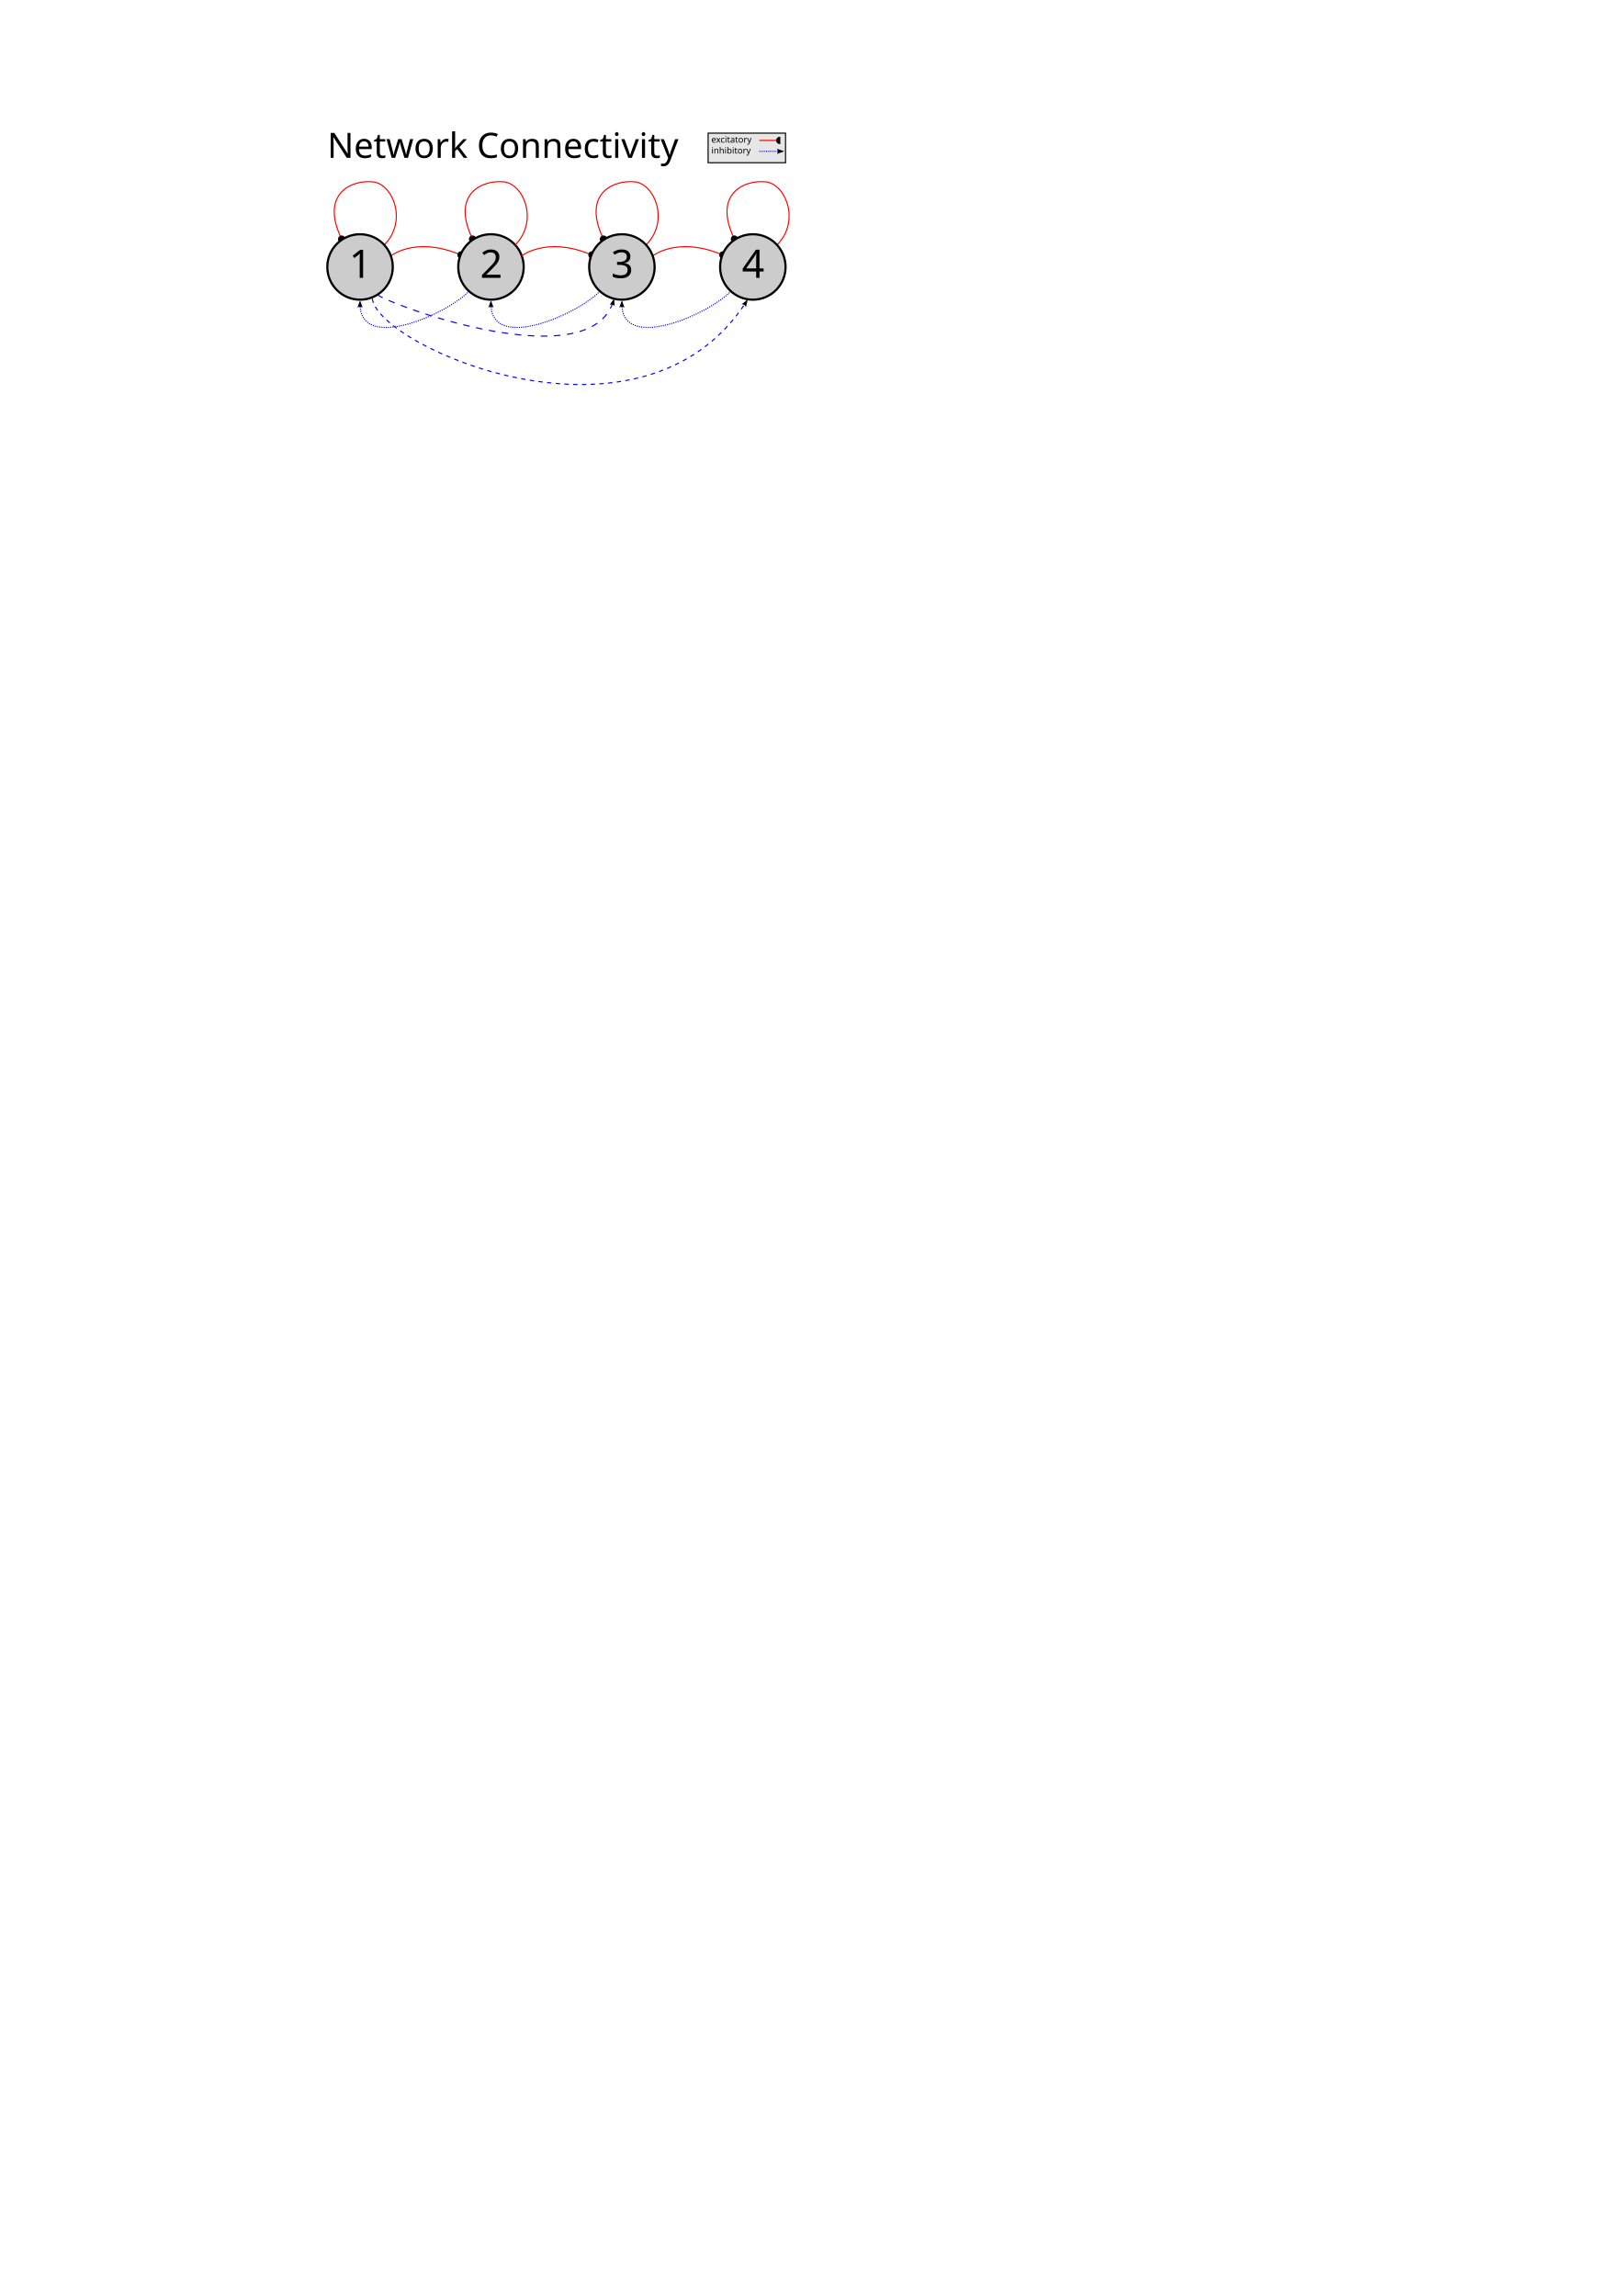
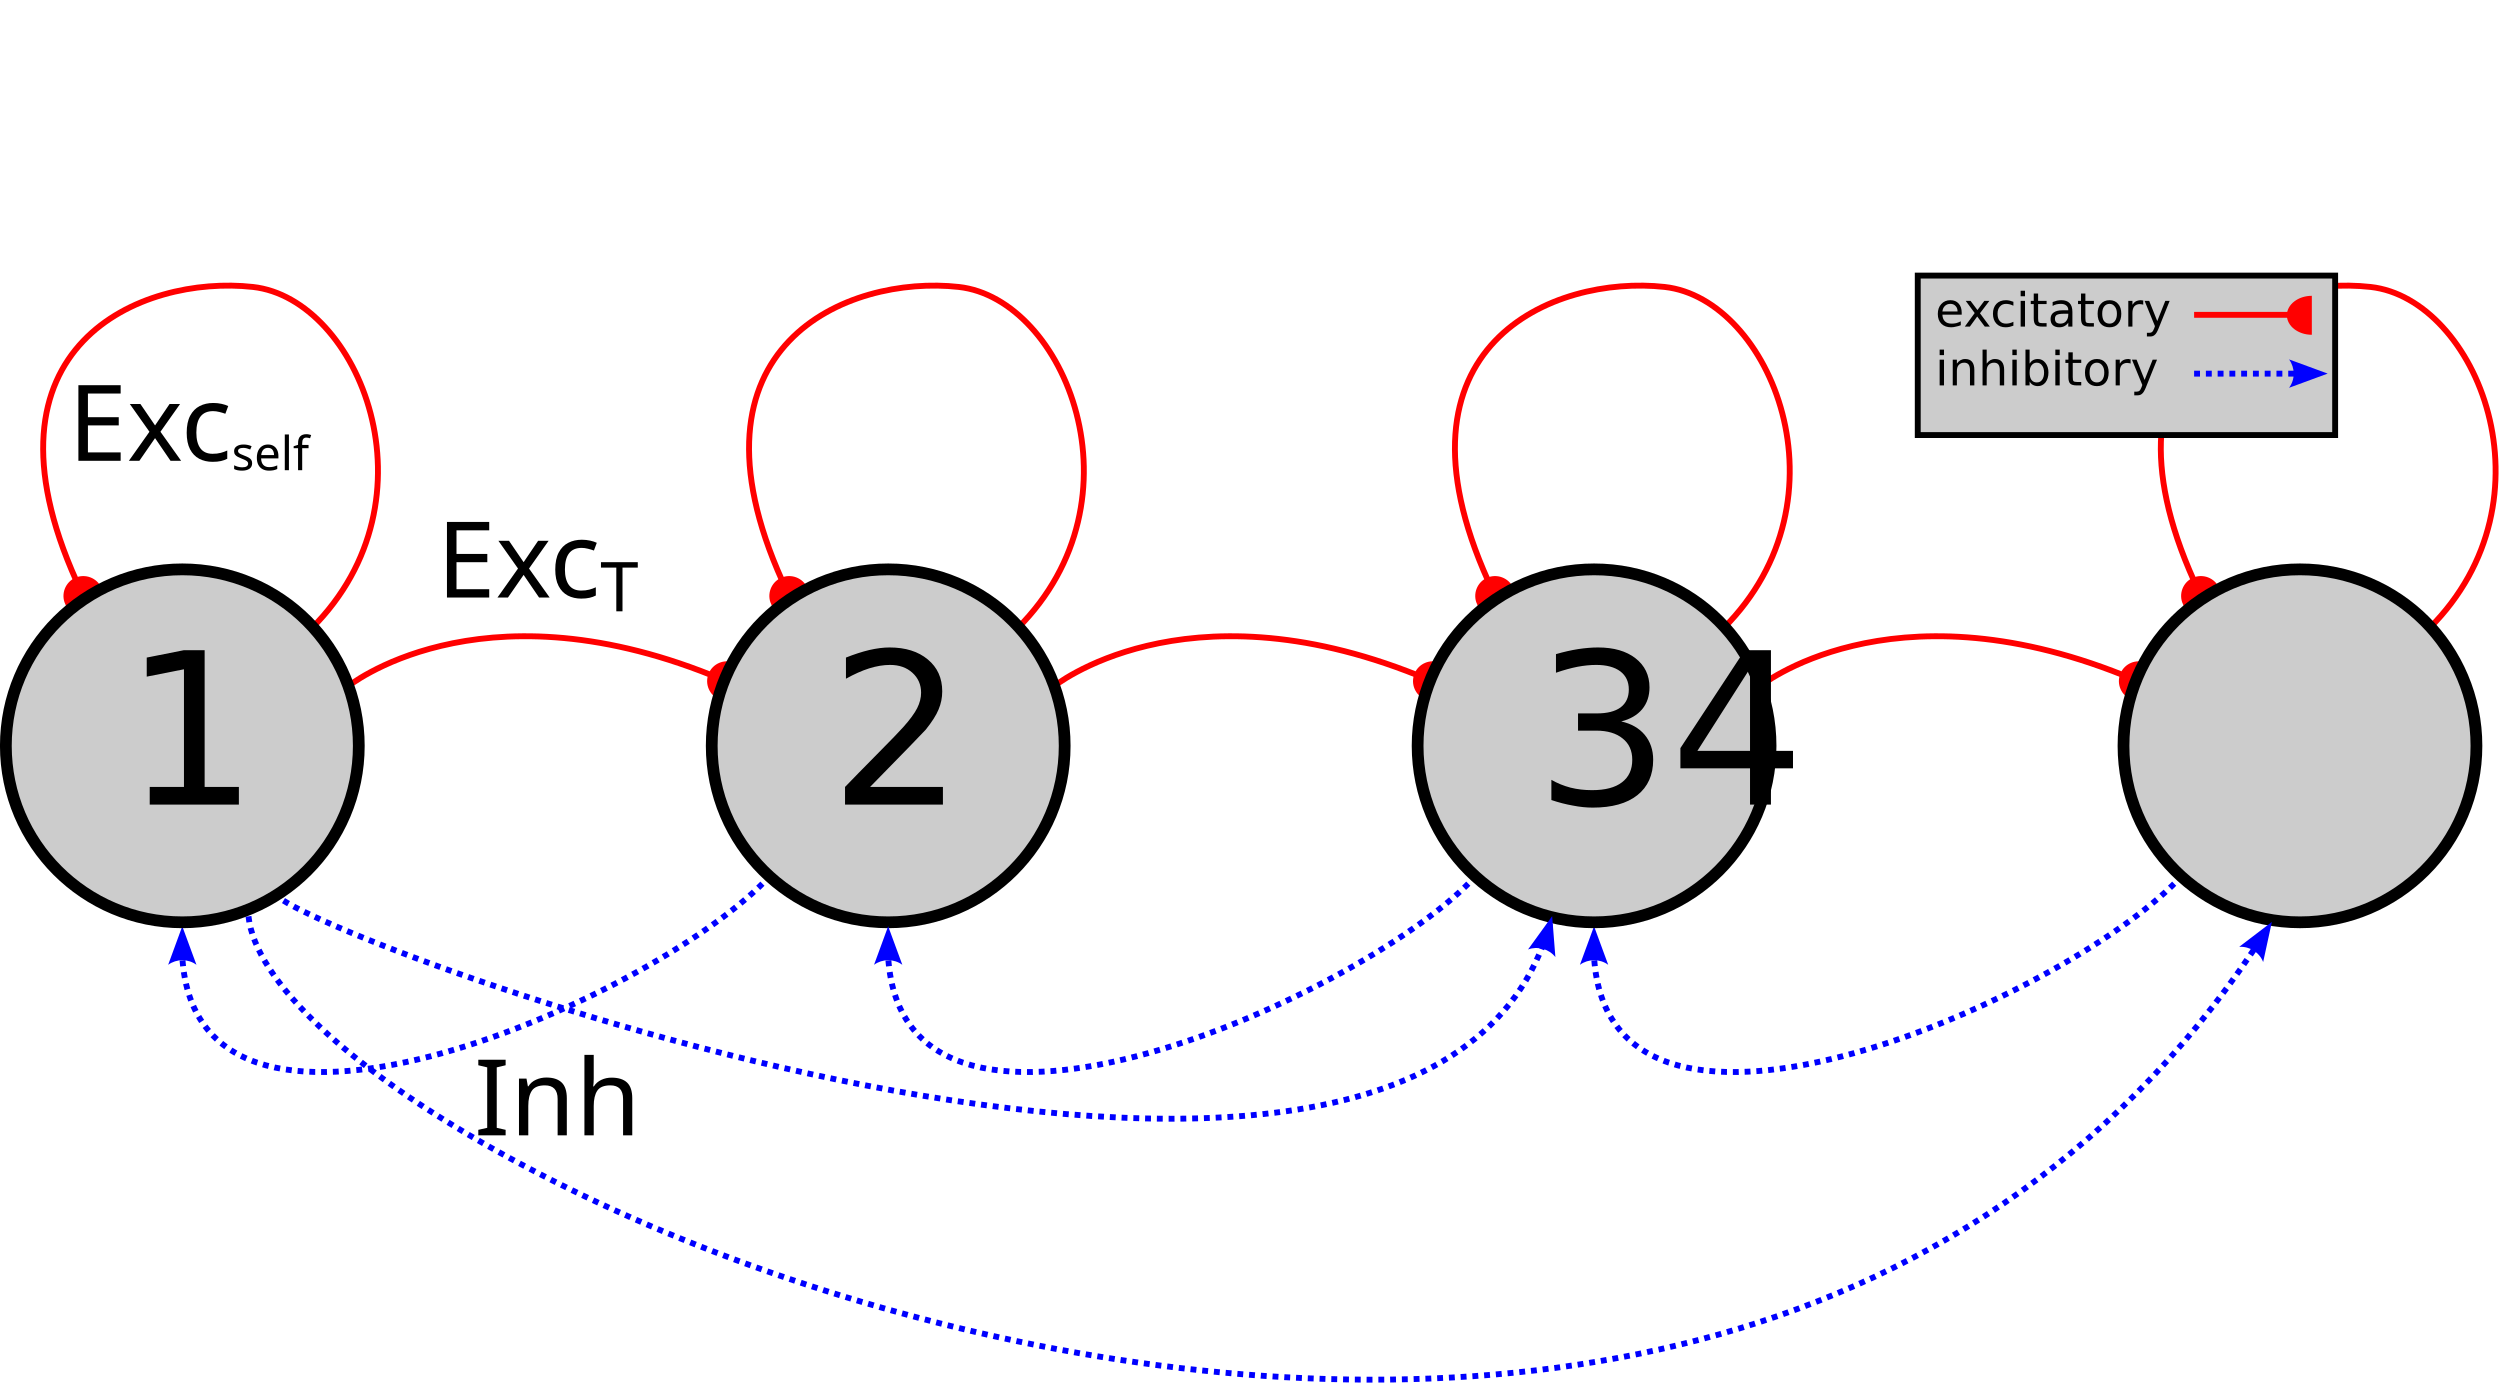
- <svg xmlns="http://www.w3.org/2000/svg" width="744.094" height="1052.362" id="svg2" version="1.1">
-   <defs id="defs4">
-     <marker orient="auto" refY="0.0" refX="0.0" id="CurveIn" style="overflow:visible">
-       <path id="path4133" d="M 4.625,-5.046 C 1.865,-5.046 -0.375,-2.806 -0.375,-0.046 C -0.375,2.714 1.865,4.954 4.625,4.954" style="fill-rule:evenodd;stroke:#000000;stroke-width:1.0pt;fill:none" transform="scale(0.6)" />
+ <svg xmlns="http://www.w3.org/2000/svg" id="svg2" version="1.1" width="212.5" height="118.75" xml:space="preserve">
+   <defs id="defs6">
+     <marker orient="auto" refY="0.0" refX="0.0" id="Arrow1Lend" style="overflow:visible;">
+       <path id="path4292" d="M 0.0,0.0 L 5.0,-5.0 L -12.5,0.0 L 5.0,5.0 L 0.0,0.0 z " style="fill-rule:evenodd;stroke:#000000;stroke-width:1.0pt;" transform="scale(0.8) rotate(180) translate(12.5,0)" />
    </marker>
-     <marker orient="auto" refY="0.0" refX="0.0" id="DiamondM" style="overflow:visible">
-       <path id="path4031" d="M 0,-7.071 L -7.071,0 L 0,7.071 L 7.071,0 L 0,-7.071 z " style="fill-rule:evenodd;stroke:#000000;stroke-width:1.0pt" transform="scale(0.4)" />
+     <marker orient="auto" refY="0.0" refX="0.0" id="Arrow1Lstart" style="overflow:visible">
+       <path id="path4289" d="M 0.0,0.0 L 5.0,-5.0 L -12.5,0.0 L 5.0,5.0 L 0.0,0.0 z " style="fill-rule:evenodd;stroke:#000000;stroke-width:1.0pt" transform="scale(0.8) translate(12.5,0)" />
    </marker>
-     <marker orient="auto" refY="0.0" refX="0.0" id="Arrow2Mend" style="overflow:visible;">
-       <path id="path3976" style="fill-rule:evenodd;stroke-width:0.625;stroke-linejoin:round;" d="M 8.719,4.034 L -2.207,0.016 L 8.719,-4.002 C 6.973,-1.63 6.983,1.616 8.719,4.034 z " transform="scale(0.6) rotate(180) translate(0,0)" />
-     </marker>
-     <marker orient="auto" refY="0.0" refX="0.0" id="Arrow2Lend" style="overflow:visible;">
-       <path id="path3970" style="fill-rule:evenodd;stroke-width:0.625;stroke-linejoin:round;" d="M 8.719,4.034 L -2.207,0.016 L 8.719,-4.002 C 6.973,-1.63 6.983,1.616 8.719,4.034 z " transform="scale(1.1) rotate(180) translate(1,0)" />
-     </marker>
-     <marker orient="auto" refY="0.0" refX="0.0" id="SemiCircleIn" style="overflow:visible">
-       <path id="path4127" d="M -0.375,-0.046 C -0.375,2.714 1.865,4.954 4.625,4.954 L 4.625,-5.046 C 1.865,-5.046 -0.375,-2.806 -0.375,-0.046 z " style="fill-rule:evenodd;stroke:#000000;stroke-width:1.0pt" transform="scale(0.6)" />
+     <marker orient="auto" refY="0.0" refX="0.0" id="Arrow1Lendq" style="overflow:visible;">
+       <path id="path5470" d="M 0.0,0.0 L 5.0,-5.0 L -12.5,0.0 L 5.0,5.0 L 0.0,0.0 z " style="stroke:#550000;stroke-width:1.0pt;fill:#550000;fill-rule:evenodd" transform="scale(0.8) rotate(180) translate(12.5,0)" />
    </marker>
  </defs>
-   <g id="layer1">
-     <path style="fill:none;stroke:#0000ff;stroke-width:0.5;stroke-linecap:butt;stroke-linejoin:miter;stroke-miterlimit:4;stroke-opacity:1;stroke-dasharray:0.5,0.5;marker-end:url(#Arrow2Mend);stroke-dashoffset:0" d="m 215,133.362 c -9,10 -48.669,27.975 -50,7 -0.015,-0.245 0,-1.746 0,-2" id="path4645" />
-     <path style="fill:none;stroke:#ff0000;stroke-width:0.5;stroke-linecap:butt;stroke-linejoin:miter;stroke-miterlimit:4;stroke-opacity:1;stroke-dasharray:none;marker-end:url(#SemiCircleIn)" d="m 176,112.362 c 11,-11 4,-28 -5,-29 -9.492,-1.055 -24,5 -15,25" id="path4435" />
-     <path style="fill:none;stroke:#ff0000;stroke-width:0.5;stroke-linecap:butt;stroke-linejoin:miter;stroke-miterlimit:4;stroke-opacity:1;stroke-dasharray:none;marker-mid:none;marker-end:url(#SemiCircleIn);opacity:1" d="m 179,117.362 c 0,0 11,-9 31,-1" id="path3763" />
-     <path d="m 180,122.362 a 15,15 0 1 1 -30,0 15,15 0 1 1 30,0 z" id="path3757" style="fill:#cccccc;stroke:#000000;stroke-width:1;stroke-linecap:butt;stroke-linejoin:miter;stroke-miterlimit:4;stroke-dasharray:none" transform="translate(60,0)" />
-     <path id="path4619" d="m 239,117.362 c 0,0 11,-9 31,-1" style="fill:none;stroke:#ff0000;stroke-width:0.5;stroke-linecap:butt;stroke-linejoin:miter;stroke-miterlimit:4;stroke-opacity:1;stroke-dasharray:none;marker-mid:none;marker-end:url(#SemiCircleIn)" />
-     <path style="fill:none;stroke:#ff0000;stroke-width:0.5;stroke-linecap:butt;stroke-linejoin:miter;stroke-miterlimit:4;stroke-opacity:1;stroke-dasharray:none;marker-mid:none;marker-end:url(#SemiCircleIn)" d="m 299,117.362 c 0,0 11,-9 31,-1" id="path4621" />
-     <path id="path4623" d="m 236,112.362 c 11,-11 4,-28 -5,-29 -9.492,-1.055 -24,5 -15,25" style="fill:none;stroke:#ff0000;stroke-width:0.5;stroke-linecap:butt;stroke-linejoin:miter;stroke-miterlimit:4;stroke-opacity:1;stroke-dasharray:none;marker-end:url(#SemiCircleIn)" />
-     <path style="fill:none;stroke:#ff0000;stroke-width:0.5;stroke-linecap:butt;stroke-linejoin:miter;stroke-miterlimit:4;stroke-opacity:1;stroke-dasharray:none;marker-end:url(#SemiCircleIn)" d="m 296,112.362 c 11,-11 4,-28 -5,-29 -9.492,-1.055 -24,5 -15,25" id="path4625" />
-     <path id="path4627" d="m 356,112.362 c 11,-11 4,-28 -5,-29 -9.492,-1.055 -24,5 -15,25" style="fill:none;stroke:#ff0000;stroke-width:0.5;stroke-linecap:butt;stroke-linejoin:miter;stroke-miterlimit:4;stroke-opacity:1;stroke-dasharray:none;marker-end:url(#SemiCircleIn)" />
-     <text id="text4633" y="127.362" x="220" style="font-size:18px;font-style:normal;font-weight:normal;line-height:125%;letter-spacing:0px;word-spacing:0px;fill:#000000;fill-opacity:1;stroke:none;font-family:Sans" xml:space="preserve">
-       <tspan y="127.362" x="220" id="tspan4635">2</tspan>
-     </text>
-     <path id="path5781" d="m 275,133.362 c -9,10 -48.669,27.975 -50,7 -0.015,-0.245 0,-1.746 0,-2" style="fill:none;stroke:#0000ff;stroke-width:0.5;stroke-linecap:butt;stroke-linejoin:miter;stroke-miterlimit:4;stroke-opacity:1;stroke-dasharray:0.5,0.5;marker-end:url(#Arrow2Mend);stroke-dashoffset:0" />
-     <path style="fill:none;stroke:#0000ff;stroke-width:0.5;stroke-linecap:butt;stroke-linejoin:miter;stroke-miterlimit:4;stroke-opacity:1;stroke-dasharray:0.5,0.5;marker-end:url(#Arrow2Mend);stroke-dashoffset:0" d="m 335,133.362 c -9,10 -48.669,27.975 -50,7 -0.015,-0.245 0,-1.746 0,-2" id="path5783" />
-     <path d="m 180,122.362 a 15,15 0 1 1 -30,0 15,15 0 1 1 30,0 z" id="path3761" style="fill:#cccccc;stroke:#000000;stroke-width:1;stroke-linecap:butt;stroke-linejoin:miter;stroke-miterlimit:4;stroke-dasharray:none" transform="translate(180,0)" />
-     <path transform="translate(120,0)" style="fill:#cccccc;stroke:#000000;stroke-width:1;stroke-linecap:butt;stroke-linejoin:miter;stroke-miterlimit:4;stroke-dasharray:none" id="path3759" d="m 180,122.362 a 15,15 0 1 1 -30,0 15,15 0 1 1 30,0 z" />
-     <text xml:space="preserve" style="font-size:16px;font-style:normal;font-weight:normal;line-height:125%;letter-spacing:0px;word-spacing:0px;fill:#000000;fill-opacity:1;stroke:none;font-family:Sans" x="150" y="72.362" id="text5787">
-       <tspan id="tspan5789" x="150" y="72.362">Network Connectivity</tspan>
-     </text>
-     <rect style="fill:#e6e6e6;fill-opacity:1;stroke:#000000;stroke-width:0.5;stroke-linecap:butt;stroke-linejoin:miter;stroke-miterlimit:4;stroke-dasharray:none;stroke-dashoffset:0" id="rect5791" width="35.479" height="13.558" x="324.51" y="61.025" rx="0" ry="4.661" />
-     <text xml:space="preserve" style="font-size:9px;font-style:normal;font-weight:normal;line-height:125%;letter-spacing:0px;word-spacing:0px;fill:#000000;fill-opacity:1;stroke:none;font-family:Sans" x="326" y="65.362" id="text5793">
-       <tspan id="tspan5795" x="326" y="65.362" style="font-size:4px">excitatory</tspan>
-     </text>
-     <text id="text5797" y="70.362" x="326" style="font-size:9px;font-style:normal;font-weight:normal;line-height:125%;letter-spacing:0px;word-spacing:0px;fill:#000000;fill-opacity:1;stroke:none;font-family:Sans" xml:space="preserve">
-       <tspan style="font-size:4px" y="70.362" x="326" id="tspan5799">inhibitory</tspan>
-     </text>
-     <path style="fill:#ff0000;stroke:#ff0000;stroke-width:0.5;stroke-linecap:butt;stroke-linejoin:miter;stroke-opacity:1;stroke-miterlimit:4;stroke-dasharray:none;marker-start:none;marker-end:url(#SemiCircleIn)" d="m 348,64.362 8,0" id="path5801" />
-     <path style="fill:#0000ff;stroke:#0000ff;stroke-width:0.5;stroke-linecap:butt;stroke-linejoin:miter;stroke-miterlimit:4;stroke-opacity:1;stroke-dasharray:0.5,0.5;marker-end:url(#Arrow2Mend);stroke-dashoffset:0" d="m 348,69.362 10.69,0" id="path6563" />
-     <path style="fill:none;stroke:#0000ff;stroke-width:0.5;stroke-linecap:butt;stroke-linejoin:miter;stroke-miterlimit:4;stroke-opacity:1;stroke-dasharray:2,2;stroke-dashoffset:0;marker-end:url(#Arrow2Mend)" d="m 170.625,136.862 c 2.299,21.903 123.936,75.877 171.635,1.03" id="path3081" />
-     <text xml:space="preserve" style="font-size:18px;font-style:normal;font-weight:normal;line-height:125%;letter-spacing:0px;word-spacing:0px;fill:#000000;fill-opacity:1;stroke:none;font-family:Sans" x="280" y="127.362" id="text4637">
-       <tspan id="tspan4639" x="280" y="127.362">3</tspan>
-     </text>
-     <text id="text4641" y="127.362" x="340" style="font-size:18px;font-style:normal;font-weight:normal;line-height:125%;letter-spacing:0px;word-spacing:0px;fill:#000000;fill-opacity:1;stroke:none;font-family:Sans" xml:space="preserve">
-       <tspan y="127.362" x="340" id="tspan4643">4</tspan>
-     </text>
-     <path style="fill:none;stroke:#0000ff;stroke-width:0.5;stroke-linecap:butt;stroke-linejoin:miter;stroke-opacity:1;stroke-miterlimit:4;stroke-dasharray:3,3;stroke-dashoffset:0;marker-start:none;marker-end:url(#Arrow2Mend)" d="m 172.875,134.862 c -0.143,2.61 97.831,40.146 108.383,2.619" id="path4455" />
-     <path style="opacity:1;fill:#cccccc;fill-opacity:1;stroke:#000000;stroke-width:1;stroke-linecap:butt;stroke-linejoin:miter;stroke-miterlimit:4;stroke-dasharray:none" id="path2987" d="m 180,122.362 a 15,15 0 1 1 -30,0 15,15 0 1 1 30,0 z" />
-     <text xml:space="preserve" style="font-size:18px;font-style:normal;font-weight:normal;line-height:125%;letter-spacing:0px;word-spacing:0px;fill:#000000;fill-opacity:1;stroke:none;font-family:Sans" x="160" y="127.362" id="text4629">
-       <tspan id="tspan4631" x="160" y="127.362">1</tspan>
-     </text>
+   <g transform="matrix(1.25,0,0,-1.25,0,118.75)" id="g10">
+     <g transform="scale(0.1,0.1)" id="g12">
+       <path id="path14" style="fill:none;stroke:#0000ff;stroke-opacity:1;stroke-width:4;stroke-linecap:butt;stroke-linejoin:miter;stroke-miterlimit:4;stroke-dasharray:4,4;stroke-dashoffset:0" d="m 523.98,354.871 c -71.992,-80 -389.332,-223.828 -400,-56.019 -0.109,1.949 0,13.98 0,16.019" />
+       <path id="path16" style="fill:#0000ff;fill-opacity:1;fill-rule:evenodd;stroke:none" d="m 114.34,293.93 9.609,26.211 9.641,-26.211 c -5.66,4.179 -13.469,4.179 -19.25,0 z" />
+       <path id="path18" style="stroke-linejoin:miter;stroke-opacity:1;stroke:#ff0000;stroke-linecap:butt;stroke-dasharray:none;stroke-miterlimit:4;stroke-width:4;fill:none" d="m 211.988,522.832 c 88.012,88.012 31.992,224.031 -40,232.039 -75.937,8.43 -191.988,-40 -120,-200" />
+       <path id="path20" style="fill:#000000;fill-opacity:1;fill-rule:evenodd;stroke:none" d="m 51.719,555.73 c -6.02,-2.742 -8.707,-9.851 -6.02,-15.859 l 21.922,9.84 c -2.742,6.019 -9.852,8.711 -15.902,6.019 z" />
+       <path id="path22" style="fill:#ff0000;stroke:#ff0000;stroke-opacity:1;stroke-width:3;stroke-linecap:butt;stroke-linejoin:miter;stroke-miterlimit:4;stroke-dasharray:none" d="m 51.719,555.73 c -6.02,-2.734 -8.711,-9.851 -6.016,-15.863 l 21.914,9.848 c -2.731,6.012 -9.844,8.703 -15.898,6.015 z" />
+       <path id="path24" style="fill:none;stroke:#ff0000;stroke-opacity:1;stroke-width:4;stroke-linecap:butt;stroke-linejoin:miter;stroke-miterlimit:4;stroke-dasharray:none" d="m 236.02,482.832 c 0,0 87.96,72.039 247.96,8.012" />
+       <path id="path26" style="fill:#000000;fill-opacity:1;fill-rule:evenodd;stroke:none" d="m 483.199,491.27 c -2.461,-6.129 0.551,-13.122 6.68,-15.579 l 8.91,22.258 c -6.129,2.473 -13.129,-0.5 -15.59,-6.679 z" />
+       <path id="path28" style="fill:#ff0000;stroke:#ff0000;stroke-opacity:1;stroke-width:3;stroke-linecap:butt;stroke-linejoin:miter;stroke-miterlimit:4;stroke-dasharray:none" d="m 483.199,491.273 c -2.453,-6.128 0.547,-13.128 6.688,-15.585 l 8.906,22.261 c -6.137,2.465 -13.125,-0.504 -15.594,-6.676 z" />
+       <path id="path46" style="fill:none;stroke:#ff0000;stroke-opacity:1;stroke-width:4;stroke-linecap:butt;stroke-linejoin:miter;stroke-miterlimit:4;stroke-dasharray:none" d="m 691.988,522.832 c 88.012,88.012 31.992,224.031 -40,232.039 -75.937,8.43 -191.988,-40 -120,-200" />
+       <path id="path34" style="fill:none;stroke:#ff0000;stroke-opacity:1;stroke-width:4;stroke-linecap:butt;stroke-linejoin:miter;stroke-miterlimit:4;stroke-dasharray:none" d="m 716.02,482.832 c 0,0 87.96,72.039 247.96,8.012" />
+       <path id="path30" style="fill:#cccccc;fill-opacity:1;fill-rule:nonzero;stroke:none" d="m 723.98,442.84 c 0,-66.25 -53.71,-120 -120,-120 -66.25,0 -120,53.75 -120,120 0,66.289 53.75,120 120,120 66.29,0 120,-53.711 120,-120 z" />
+       <path id="path36" style="fill:#000000;fill-opacity:1;fill-rule:evenodd;stroke:none" d="m 963.199,491.27 c -2.461,-6.129 0.551,-13.122 6.68,-15.579 l 8.91,22.258 c -6.129,2.473 -13.129,-0.5 -15.59,-6.679 z" />
+       <path id="path38" style="fill:#ff0000;stroke:#ff0000;stroke-opacity:1;stroke-width:3;stroke-linecap:butt;stroke-linejoin:miter;stroke-miterlimit:4;stroke-dasharray:none" d="m 963.207,491.273 c -2.465,-6.136 0.539,-13.125 6.68,-15.582 l 8.902,22.262 c -6.137,2.465 -13.125,-0.504 -15.582,-6.68 z" />
+       <path id="path40" style="fill:none;stroke:#ff0000;stroke-opacity:1;stroke-width:4;stroke-linecap:butt;stroke-linejoin:miter;stroke-miterlimit:4;stroke-dasharray:none" d="m 1196.02,482.832 c 0,0 87.96,72.039 247.96,8.012" />
+       <path id="path42" style="fill:#000000;fill-opacity:1;fill-rule:evenodd;stroke:none" d="m 1443.2,491.27 c -2.46,-6.129 0.55,-13.122 6.68,-15.579 l 8.91,22.258 c -6.13,2.473 -13.13,-0.5 -15.59,-6.679 z" />
+       <path id="path44" style="fill:#ff0000;stroke:#ff0000;stroke-opacity:1;stroke-width:3;stroke-linecap:butt;stroke-linejoin:miter;stroke-miterlimit:4;stroke-dasharray:none" d="m 1443.21,491.277 c -2.47,-6.136 0.54,-13.129 6.67,-15.589 l 8.91,22.269 c -6.13,2.453 -13.13,-0.516 -15.58,-6.68 z" />
+       <path id="path48" style="fill:#000000;fill-opacity:1;fill-rule:evenodd;stroke:none" d="m 531.719,555.73 c -6.02,-2.742 -8.707,-9.851 -6.02,-15.859 l 21.922,9.84 c -2.742,6.019 -9.851,8.711 -15.902,6.019 z" />
+       <path id="path50" style="fill:#ff0000;stroke:#ff0000;stroke-opacity:1;stroke-width:3;stroke-linecap:butt;stroke-linejoin:miter;stroke-miterlimit:4;stroke-dasharray:none" d="m 531.723,555.727 c -6.02,-2.735 -8.715,-9.84 -6.02,-15.856 l 21.918,9.84 c -2.742,6.019 -9.848,8.711 -15.898,6.016 z" />
+       <path id="path52" style="fill:none;stroke:#ff0000;stroke-opacity:1;stroke-width:4;stroke-linecap:butt;stroke-linejoin:miter;stroke-miterlimit:4;stroke-dasharray:none" d="m 1171.99,522.832 c 88.01,88.012 31.99,224.031 -40,232.039 -75.94,8.43 -191.99,-40 -120,-200" />
+       <path id="path54" style="fill:#000000;fill-opacity:1;fill-rule:evenodd;stroke:none" d="m 1011.72,555.73 c -6.02,-2.742 -8.71,-9.851 -6.02,-15.859 l 21.92,9.84 c -2.74,6.019 -9.85,8.711 -15.9,6.019 z" />
+       <path id="path56" style="fill:#ff0000;stroke:#ff0000;stroke-opacity:1;stroke-width:3;stroke-linecap:butt;stroke-linejoin:miter;stroke-miterlimit:4;stroke-dasharray:none" d="m 1011.72,555.73 c -6.01,-2.742 -8.71,-9.847 -6.01,-15.863 l 21.91,9.852 c -2.74,6.008 -9.84,8.703 -15.9,6.011 z" />
+       <path id="path58" style="fill:none;stroke:#ff0000;stroke-opacity:1;stroke-width:4;stroke-linecap:butt;stroke-linejoin:miter;stroke-miterlimit:4;stroke-dasharray:none" d="m 1651.99,522.832 c 88.01,88.012 31.99,224.031 -40,232.039 -75.94,8.43 -191.99,-40 -120,-200" />
+       <path id="path60" style="fill:#000000;fill-opacity:1;fill-rule:evenodd;stroke:none" d="m 1491.72,555.73 c -6.02,-2.742 -8.71,-9.851 -6.02,-15.859 l 21.92,9.84 c -2.74,6.019 -9.85,8.711 -15.9,6.019 z" />
+       <path id="path62" style="fill:#ff0000;stroke:#ff0000;stroke-opacity:1;stroke-width:3;stroke-linecap:butt;stroke-linejoin:miter;stroke-miterlimit:4;stroke-dasharray:none" d="m 1491.71,555.723 c -6.01,-2.727 -8.7,-9.832 -6,-15.856 l 21.9,9.844 c -2.73,6.019 -9.84,8.715 -15.9,6.012 z" />
+       <g transform="scale(10,10)" id="g64">
+         <text id="text66" transform="matrix(1,0,0,-1,56.4,40.2852)">
+           <tspan id="tspan68" y="0" x="0" style="fill:#000000;fill-opacity:1;fill-rule:nonzero;stroke:none;font-family:DejaVu Sans;font-variant:normal;font-weight:normal;font-size:14.4;writing-mode:lr;-inkscape-font-specification:DejaVuSans">2</tspan>
+         </text>
+       </g>
+       <path id="path32" style="fill:none;stroke:#000000;stroke-opacity:1;stroke-width:8;stroke-linecap:butt;stroke-linejoin:miter;stroke-miterlimit:4;stroke-dasharray:none" d="m 723.98,442.832 c 0,-66.25 -53.71,-120 -120,-120 -66.25,0 -120,53.75 -120,120 0,66.289 53.75,120 120,120 66.29,0 120,-53.711 120,-120 z" />
+       <path id="path70" style="fill:none;stroke:#0000ff;stroke-opacity:1;stroke-width:4;stroke-linecap:butt;stroke-linejoin:miter;stroke-miterlimit:4;stroke-dasharray:4,4;stroke-dashoffset:0" d="m 1003.98,354.871 c -71.992,-80 -389.332,-223.828 -400,-56.019 -0.109,1.949 0,13.98 0,16.019" />
+       <path id="path72" style="fill:#0000ff;fill-opacity:1;fill-rule:evenodd;stroke:none" d="m 594.34,293.93 9.609,26.211 9.641,-26.211 c -5.66,4.179 -13.469,4.179 -19.25,0 z" />
+       <path id="path74" style="fill:none;stroke:#0000ff;stroke-opacity:1;stroke-width:4;stroke-linecap:butt;stroke-linejoin:miter;stroke-miterlimit:4;stroke-dasharray:4,4;stroke-dashoffset:0" d="m 1483.98,354.871 c -71.99,-80 -389.33,-223.828 -400,-56.019 -0.11,1.949 0,13.98 0,16.019" />
+       <path id="path76" style="fill:#0000ff;fill-opacity:1;fill-rule:evenodd;stroke:none" d="m 1074.34,293.93 9.61,26.211 9.64,-26.211 c -5.66,4.179 -13.47,4.179 -19.25,0 z" />
+       <path id="path78" style="fill:#cccccc;fill-opacity:1;fill-rule:nonzero;stroke:none" d="m 1683.98,442.84 c 0,-66.25 -53.71,-120 -120,-120 -66.25,0 -120,53.75 -120,120 0,66.289 53.75,120 120,120 66.29,0 120,-53.711 120,-120 z" />
+       <path id="path80" style="fill:none;stroke:#000000;stroke-opacity:1;stroke-width:8;stroke-linecap:butt;stroke-linejoin:miter;stroke-miterlimit:4;stroke-dasharray:none" d="m 1683.98,442.832 c 0,-66.25 -53.71,-120 -120,-120 -66.25,0 -120,53.75 -120,120 0,66.289 53.75,120 120,120 66.29,0 120,-53.711 120,-120 z" />
+       <path id="path82" style="fill:#cccccc;fill-opacity:1;fill-rule:nonzero;stroke:none" d="m 1203.98,442.84 c 0,-66.25 -53.71,-120 -120,-120 -66.25,0 -120,53.75 -120,120 0,66.289 53.75,120 120,120 66.29,0 120,-53.711 120,-120 z" />
+       <path id="path84" style="fill:none;stroke:#000000;stroke-opacity:1;stroke-width:8;stroke-linecap:butt;stroke-linejoin:miter;stroke-miterlimit:4;stroke-dasharray:none" d="m 1203.98,442.832 c 0,-66.25 -53.71,-120 -120,-120 -66.25,0 -120,53.75 -120,120 0,66.289 53.75,120 120,120 66.29,0 120,-53.711 120,-120 z" />
+       <path id="path94" style="fill:#cccccc;stroke:#000000;stroke-width:4;stroke-linecap:butt;stroke-linejoin:miter;stroke-miterlimit:4;stroke-opacity:1;stroke-dasharray:none" d="m 1304.07,654.157 283.832,0 0,108.441 -283.832,0 0,-108.441 z" />
+       <g transform="matrix(10,0,0,10,-96.0104,-170.9453)" id="g96">
+         <text id="text98" transform="matrix(1,0,0,-1,141.2,89.8852)">
+           <tspan id="tspan100" y="0" x="0 1.911 3.751 5.511 6.4 7.655 9.616 10.871 12.829 14.144" style="font-size:3.2px;font-variant:normal;font-weight:normal;writing-mode:lr-tb;fill:#000000;fill-opacity:1;fill-rule:nonzero;stroke:none;font-family:DejaVu Sans;-inkscape-font-specification:DejaVuSans">excitatory</tspan>
+           <tspan id="tspan102" y="4" x="0 0.89 2.918 4.947 5.837 7.869 8.758 10.013 11.971 13.286" style="font-size:3.2px;font-variant:normal;font-weight:normal;writing-mode:lr-tb;fill:#000000;fill-opacity:1;fill-rule:nonzero;stroke:none;font-family:DejaVu Sans;-inkscape-font-specification:DejaVuSans">inhibitory</tspan>
+         </text>
+       </g>
+       <path id="path104" style="fill:none;stroke:#ff0000;stroke-width:4;stroke-linecap:butt;stroke-linejoin:miter;stroke-miterlimit:4;stroke-opacity:1;stroke-dasharray:none" d="m 1492,735.918 63.98,0" />
+       <path id="path106" style="fill:#ff0000;fill-opacity:1;fill-rule:evenodd;stroke:none" d="m 1555.08,735.623 c 0,-7.327 7.621,-13.275 16.968,-13.275 l 0,26.504 c -9.346,0 -16.968,-5.948 -16.968,-13.229 z" />
+       <path id="path110" style="fill:none;stroke:#0000ff;stroke-width:4;stroke-linecap:butt;stroke-linejoin:miter;stroke-miterlimit:4;stroke-opacity:1;stroke-dasharray:4, 4;stroke-dashoffset:0" d="m 1492,695.918 85.51,0" />
+       <path id="path112" style="fill:#0000ff;fill-opacity:1;fill-rule:evenodd;stroke:none" d="m 1556.57,705.606 26.25,-9.653 -26.25,-9.648 c 4.22,5.699 4.18,13.48 0,19.301 z" />
+       <path id="path114" style="fill:none;stroke:#0000ff;stroke-width:4;stroke-linecap:butt;stroke-linejoin:miter;stroke-miterlimit:4;stroke-opacity:1;stroke-dasharray:4, 4;stroke-dashoffset:0" d="m 168.98,326.863 c 18.399,-175.242 991.53,-607.031 1373.09,-8.242" />
+       <path id="path116" style="fill:#0000ff;fill-opacity:1;fill-rule:evenodd;stroke:none" d="m 1522.66,306.16 22.22,16.949 -5.93,-27.3 c -2.58,6.601 -9.15,10.742 -16.29,10.351 z" />
+       <g transform="scale(10,10)" id="g118">
+         <text id="text120" transform="matrix(1,0,0,-1,104.4,40.2852)">
+           <tspan id="tspan122" y="0" x="0 47.995" style="fill:#000000;fill-opacity:1;fill-rule:nonzero;stroke:none;font-family:DejaVu Sans;font-variant:normal;font-weight:normal;font-size:14.4;writing-mode:lr;-inkscape-font-specification:DejaVuSans">34</tspan>
+         </text>
+       </g>
+       <path id="path124" style="fill:none;stroke:#0000ff;stroke-opacity:1;stroke-width:4;stroke-linecap:butt;stroke-linejoin:miter;stroke-miterlimit:4;stroke-dasharray:4,4;stroke-dashoffset:0" d="m 186.988,342.832 c -1.129,-20.848 782.66,-321.129 867.072,-20.93" />
+       <path id="path126" style="fill:#0000ff;fill-opacity:1;fill-rule:evenodd;stroke:none" d="m 1039.06,304.359 16.41,22.661 2.19,-27.848 c -4.38,5.578 -11.88,7.648 -18.6,5.187 z" />
+       <path id="path128" style="fill:#cccccc;fill-opacity:1;fill-rule:nonzero;stroke:none" d="m 243.98,442.84 c 0,-66.25 -53.71,-120 -120,-120 -66.249,0 -120,53.75 -120,120 0,66.289 53.75,120 120,120 66.29,0 120,-53.711 120,-120 z" />
+       <path id="path130" style="fill:none;stroke:#000000;stroke-opacity:1;stroke-width:8;stroke-linecap:butt;stroke-linejoin:miter;stroke-miterlimit:4;stroke-dasharray:none" d="m 243.98,442.832 c 0,-66.25 -53.71,-120 -120,-120 -66.249,0 -120,53.75 -120,120 0,66.289 53.75,120 120,120 66.29,0 120,-53.711 120,-120 z" />
+       <g transform="scale(10,10)" id="g132">
+         <text id="text134" transform="matrix(1,0,0,-1,8.4,40.2852)">
+           <tspan id="tspan136" y="0" x="0" style="fill:#000000;fill-opacity:1;fill-rule:nonzero;stroke:none;font-family:DejaVu Sans;font-variant:normal;font-weight:normal;font-size:14.4;writing-mode:lr;-inkscape-font-specification:DejaVuSans">1</tspan>
+         </text>
+       </g>
+       <flowRoot xml:space="preserve" id="flowRoot5756" style="font-size:9px;font-style:normal;font-weight:normal;line-height:125%;letter-spacing:0px;word-spacing:0px;fill:#000000;fill-opacity:1;stroke:none;font-family:Sans" transform="matrix(8,0,0,-8,0,950)">
+         <flowRegion id="flowRegion5758">
+           <rect id="rect5760" width="15.593" height="9.038" x="10.763" y="32.577" />
+         </flowRegion>
+         <flowPara id="flowPara5762">eEe</flowPara>
+       </flowRoot>
+       <text xml:space="preserve" style="font-size:72px;font-style:normal;font-weight:normal;line-height:125%;letter-spacing:0px;word-spacing:0px;fill:#000000;fill-opacity:1;stroke:none;font-family:Sans" x="296.948" y="-543.669" id="text5764" transform="scale(1,-1)">
+         <tspan id="tspan5766" x="296.948" y="-543.669">Exc<tspan style="font-size:46.801px;baseline-shift:sub" id="tspan5768">T</tspan>
+         </tspan>
+       </text>
+       <text xml:space="preserve" style="font-size:72px;font-style:normal;font-weight:normal;line-height:125%;letter-spacing:0px;word-spacing:0px;fill:#000000;fill-opacity:1;stroke:none;font-family:Sans" x="46.323" y="-636.67" id="text5764-3" transform="scale(1,-1)">
+         <tspan id="tspan5766-6" x="46.323" y="-636.67">Exc<tspan style="font-size:32px;baseline-shift:sub" id="tspan5794">self</tspan>
+         </tspan>
+       </text>
+       <flowRoot xml:space="preserve" id="flowRoot5796" style="font-size:9px;font-style:normal;font-weight:normal;line-height:125%;letter-spacing:0px;word-spacing:0px;fill:#000000;fill-opacity:1;stroke:none;font-family:Sans" transform="matrix(8,0,0,-8,0,950)">
+         <flowRegion id="flowRegion5798">
+           <rect id="rect5800" width="11.513" height="9.367" x="5.659" y="85.283" />
+         </flowRegion>
+         <flowPara id="flowPara5802">Inh</flowPara>
+       </flowRoot>
+       <text xml:space="preserve" style="font-size:72px;font-style:normal;font-weight:normal;line-height:125%;letter-spacing:0px;word-spacing:0px;fill:#000000;fill-opacity:1;stroke:none;font-family:Sans" x="322.376" y="-177.971" id="text5804" transform="scale(1,-1)">
+         <tspan id="tspan5806" x="322.376" y="-177.971">Inh</tspan>
+       </text>
+     </g>
  </g>
</svg>
